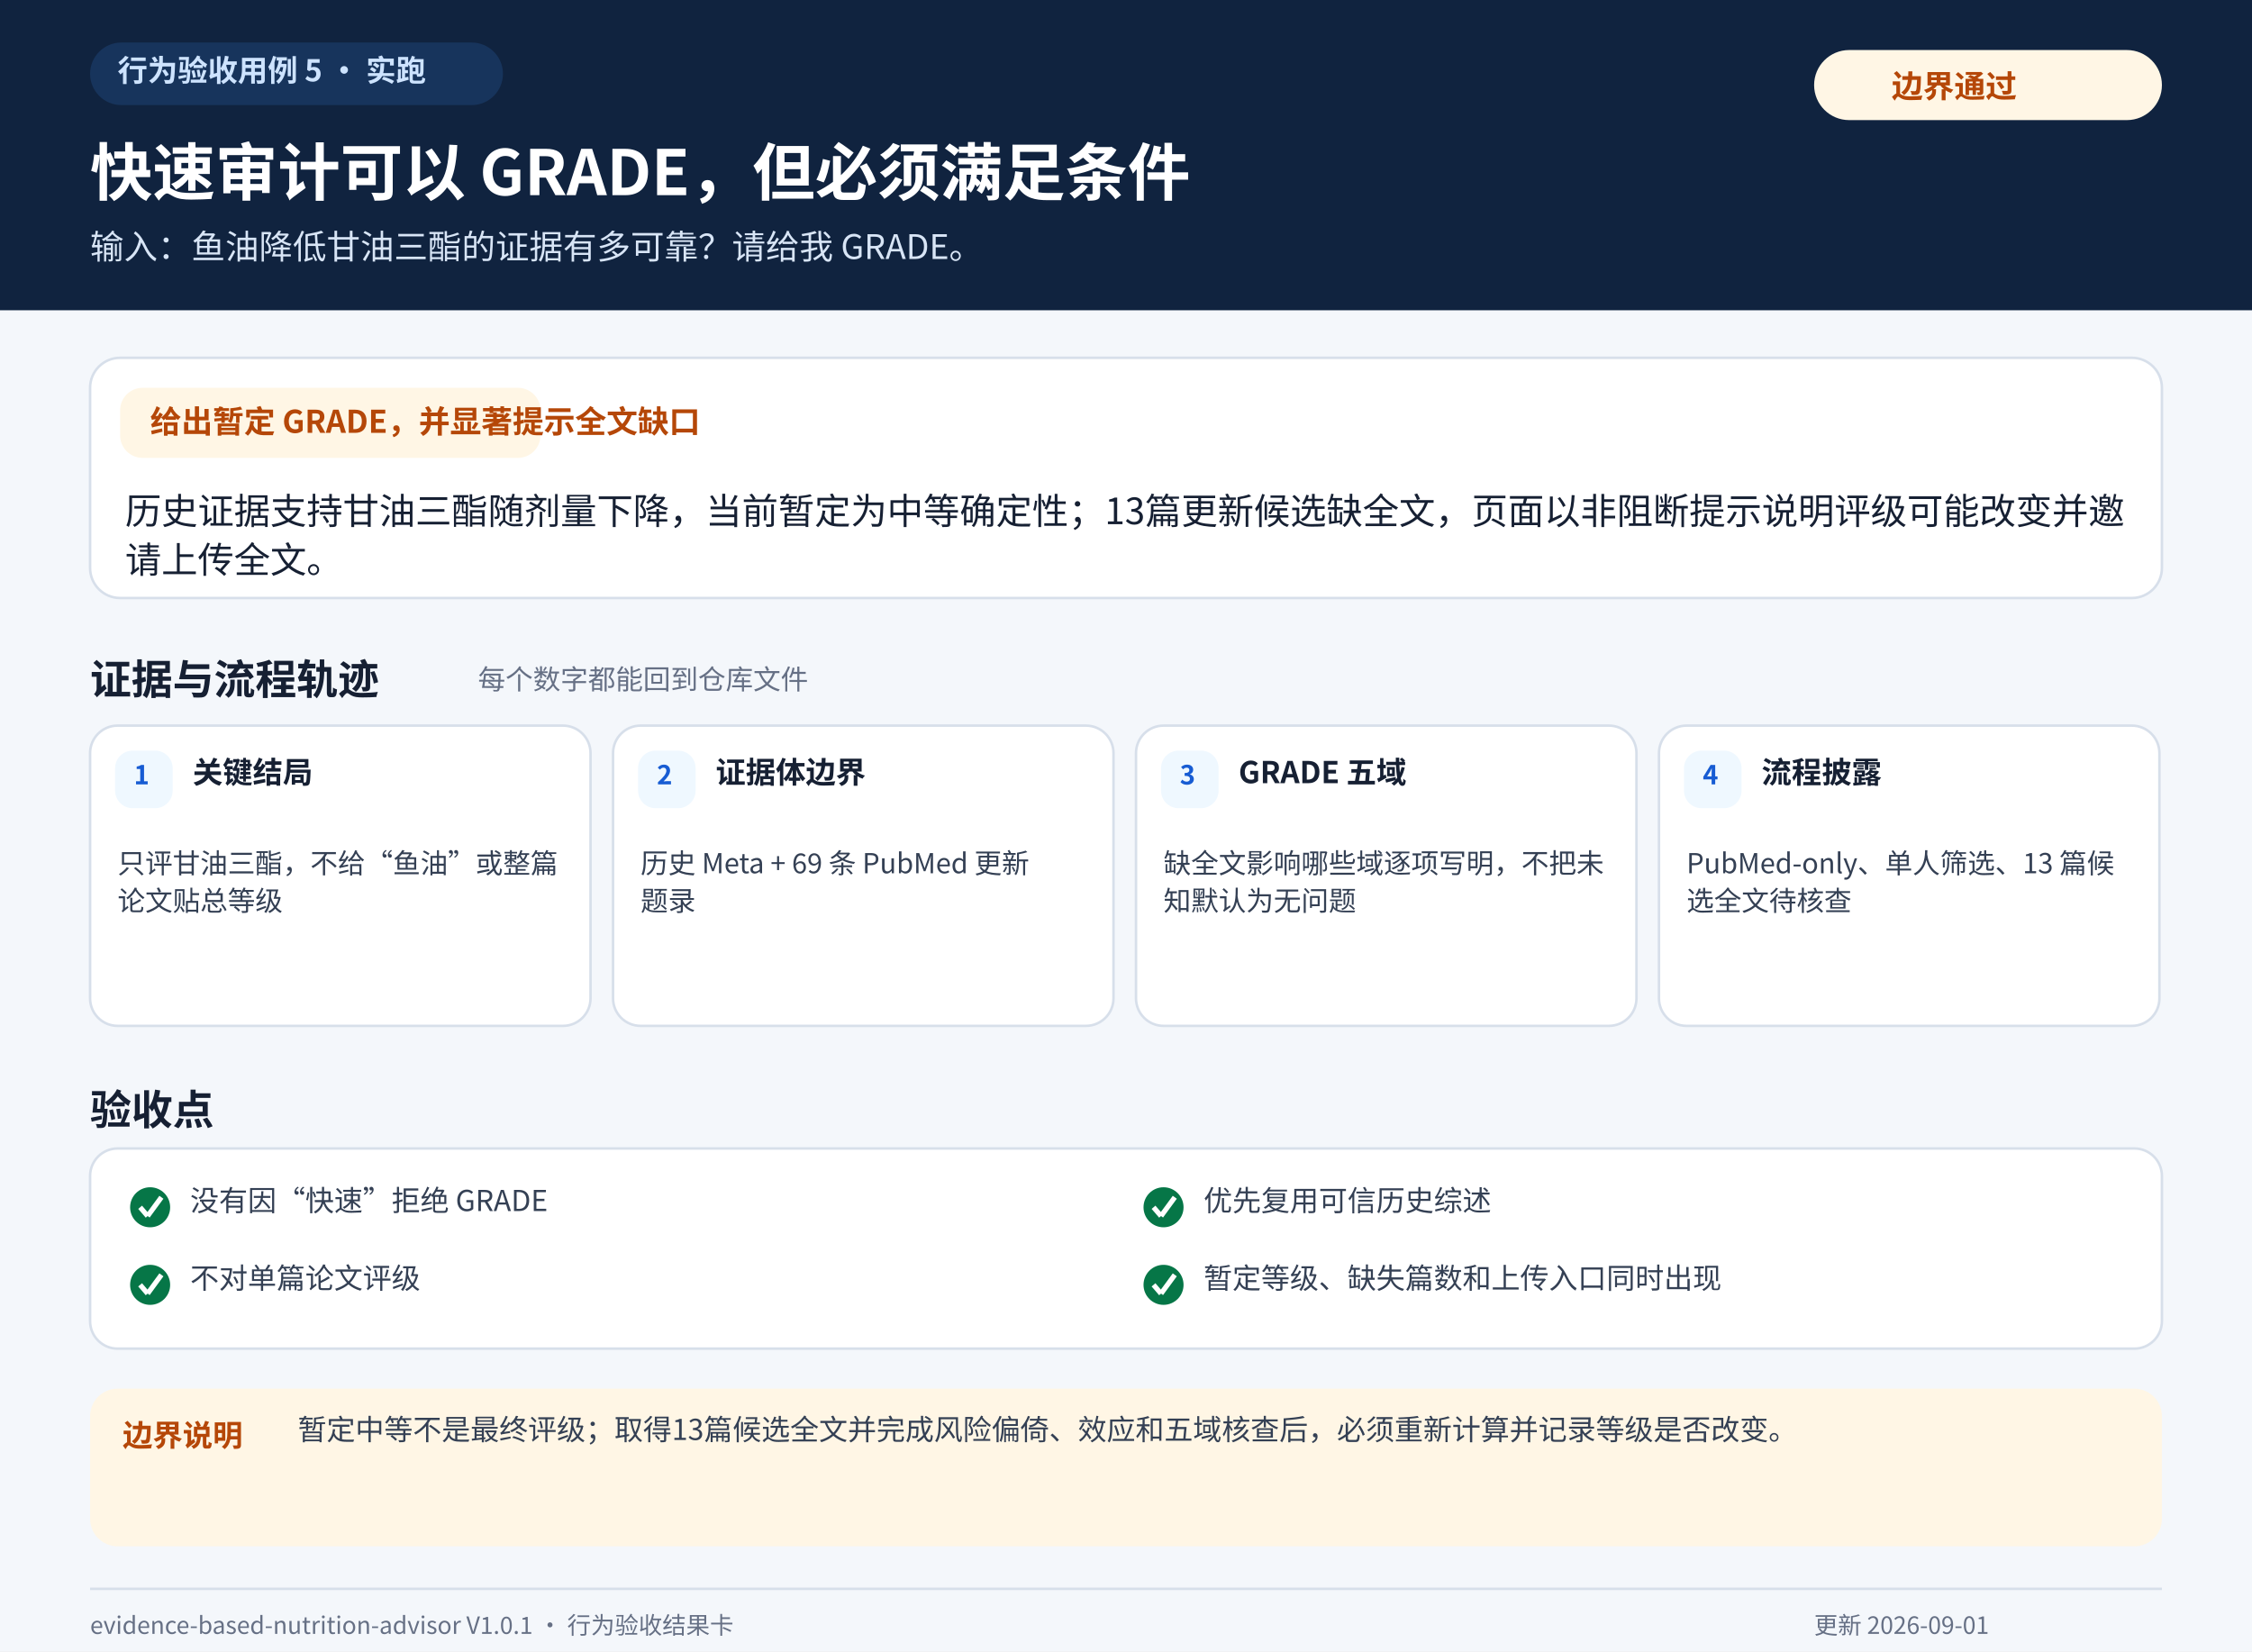
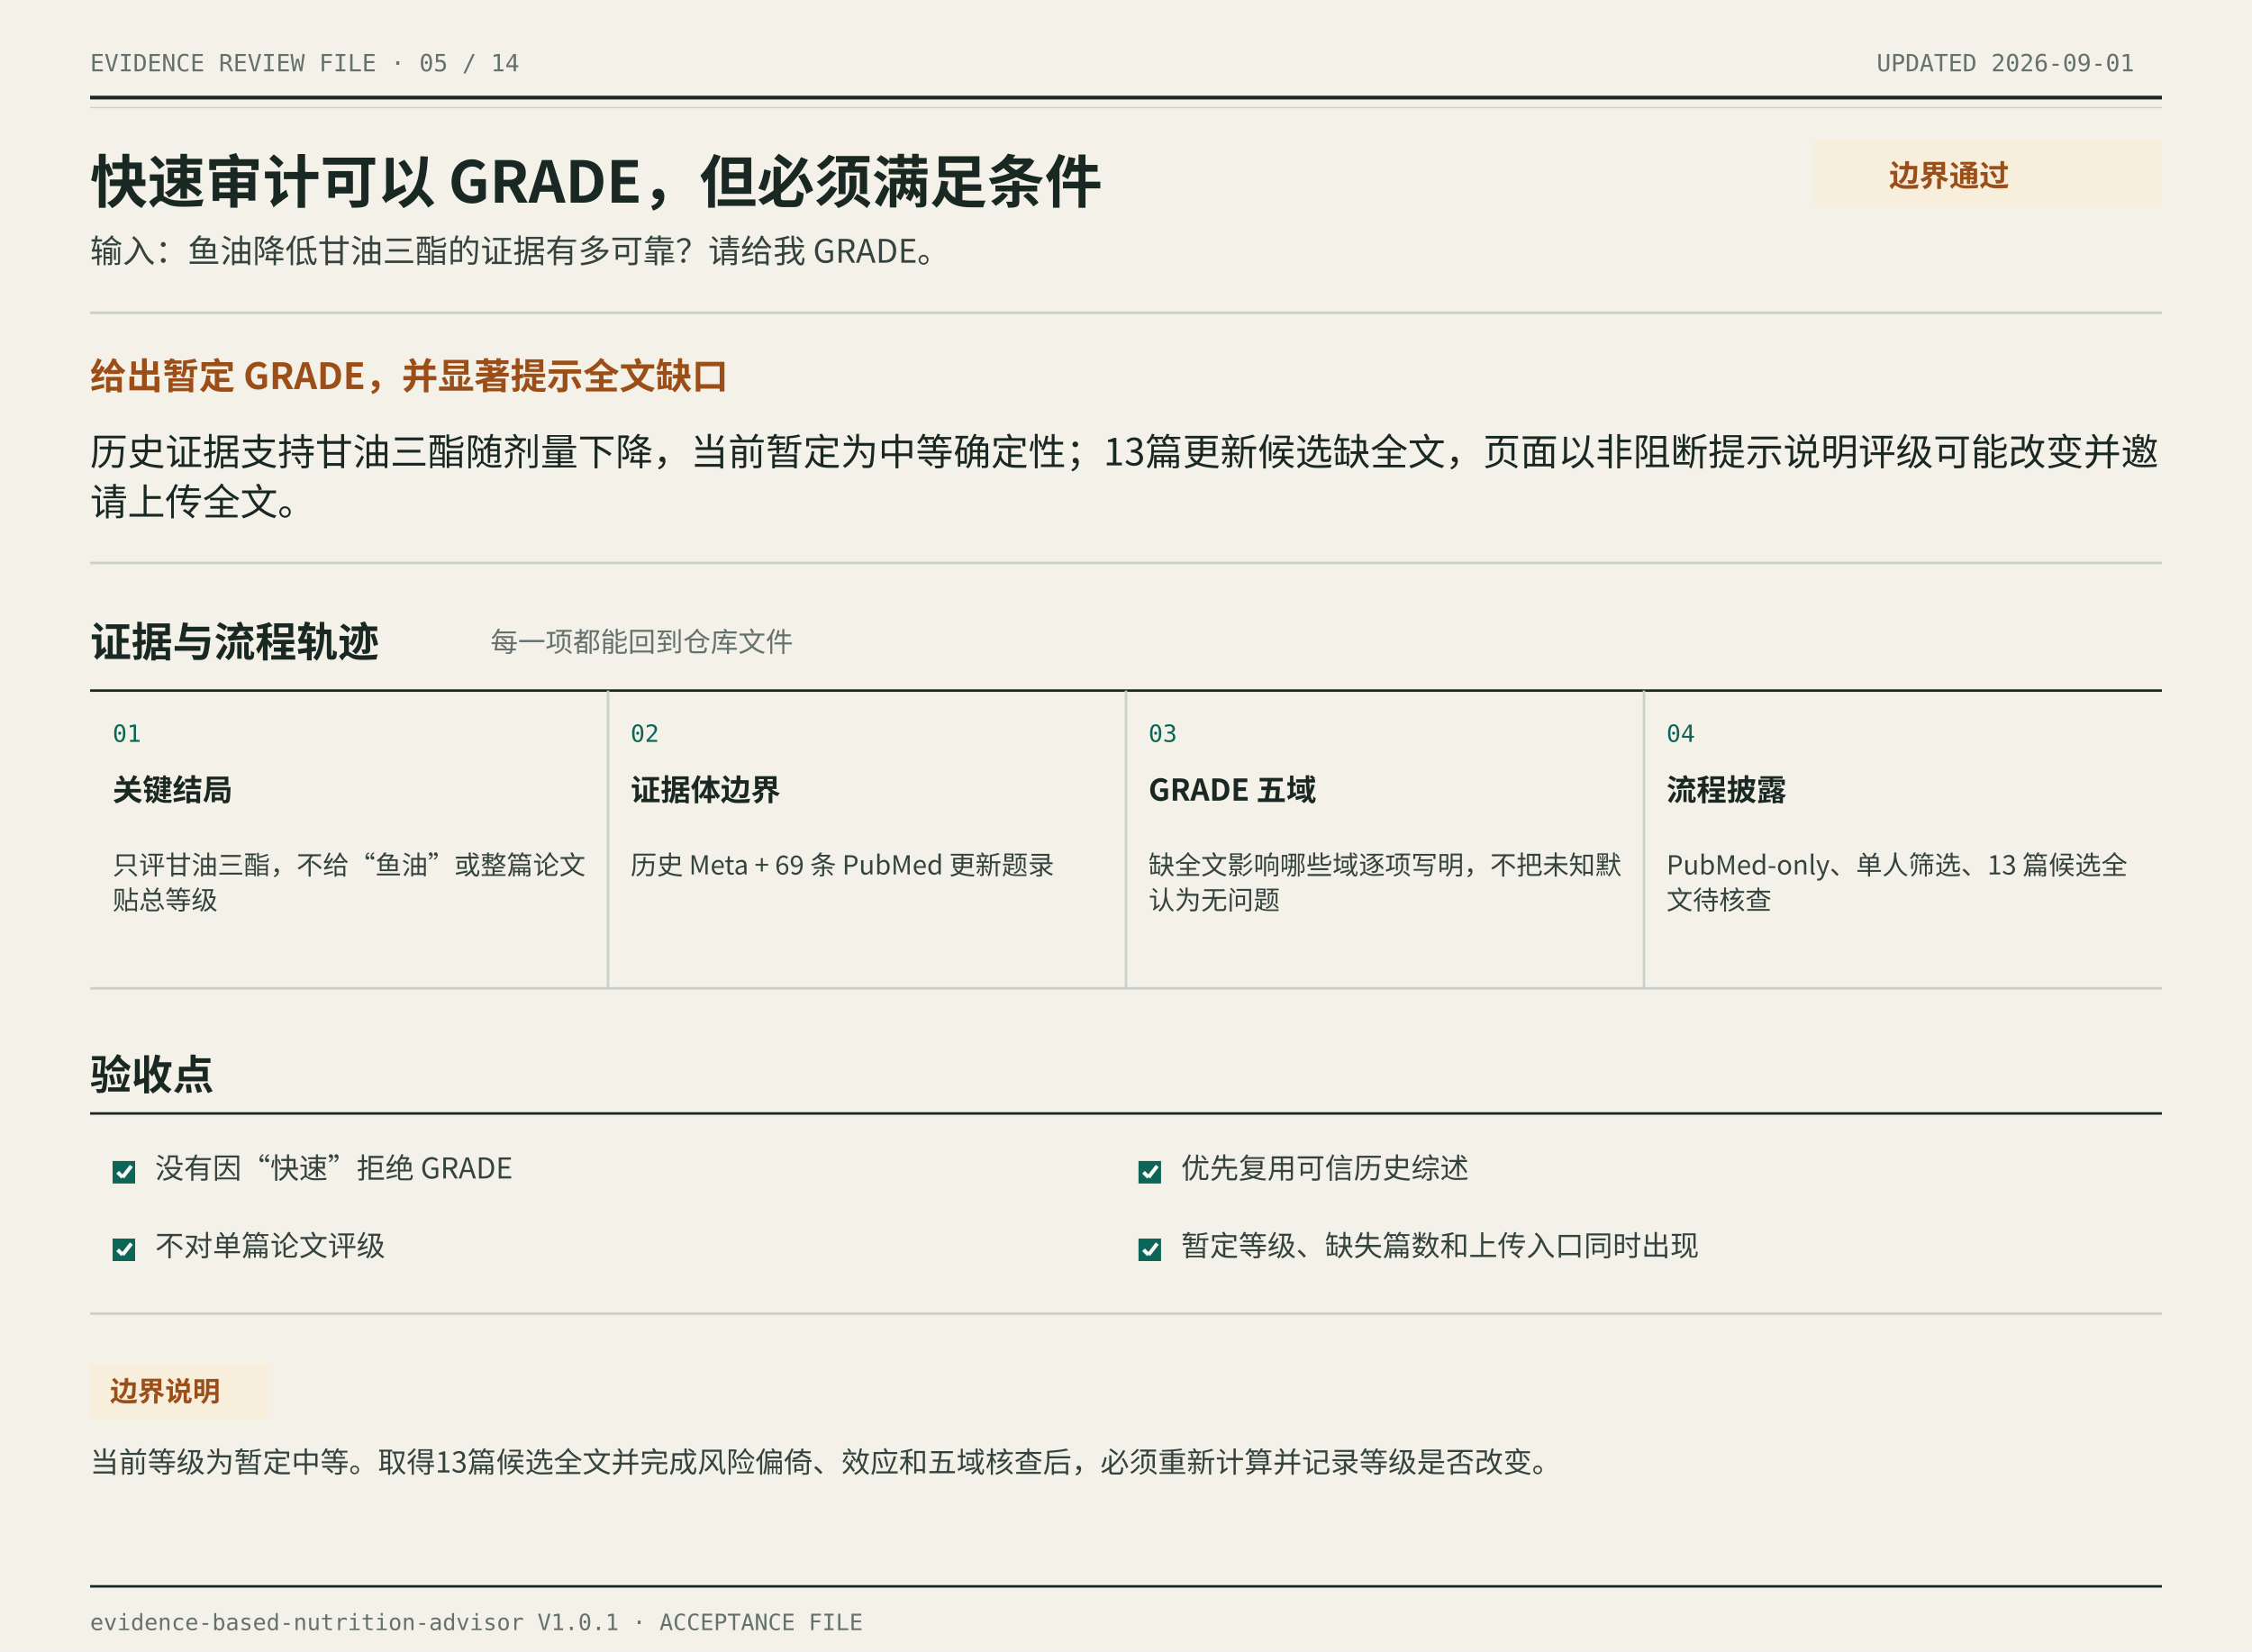
<svg xmlns="http://www.w3.org/2000/svg" width="1800" height="1320" viewBox="0 0 1800 1320" role="img" aria-label="行为验收用例 5：快速审计可以 GRADE，但必须满足条件">
-   <rect width="1800" height="1320" fill="#F4F7FB" />
-   <rect x="0" y="0" width="1800" height="248" rx="0" fill="#10233F" />
-   <rect x="72" y="34" width="330" height="50" rx="25" fill="#17345C" />
-   <text x="94" y="65" font-family="Microsoft YaHei, PingFang SC, Noto Sans CJK SC, sans-serif" font-size="24" font-weight="700" fill="#CDE3FF">行为验收用例 5 · 实跑</text>
-   <text x="72" y="156" font-family="Microsoft YaHei, PingFang SC, Noto Sans CJK SC, sans-serif" font-size="50" font-weight="700" fill="#FFFFFF">快速审计可以 GRADE，但必须满足条件</text>
-   <text x="72" y="207" font-family="Microsoft YaHei, PingFang SC, Noto Sans CJK SC, sans-serif" font-size="27" font-weight="400" fill="#D8E5F6">输入：鱼油降低甘油三酯的证据有多可靠？请给我 GRADE。</text>
-   <rect x="1450" y="40" width="278" height="56" rx="28" fill="#FFF6E5" />
-   <text x="1512" y="78" font-family="Microsoft YaHei, PingFang SC, Noto Sans CJK SC, sans-serif" font-size="25" font-weight="700" fill="#B54708">边界通过</text>
-   <rect x="72" y="286" width="1656" height="192" rx="24" fill="#FFFFFF" stroke="#D7DFEA" stroke-width="2" />
-   <rect x="96" y="310" width="336" height="56" rx="18" fill="#FFF6E5" />
-   <text x="120" y="346" font-family="Microsoft YaHei, PingFang SC, Noto Sans CJK SC, sans-serif" font-size="25" font-weight="700" fill="#B54708">给出暂定 GRADE，并显著提示全文缺口</text>
-   <text x="100" y="419" font-family="Microsoft YaHei, PingFang SC, Noto Sans CJK SC, sans-serif" font-size="29" font-weight="400" fill="#162033">历史证据支持甘油三酯随剂量下降，当前暂定为中等确定性；13篇更新候选缺全文，页面以非阻断提示说明评级可能改变并邀</text>
-   <text x="100" y="458" font-family="Microsoft YaHei, PingFang SC, Noto Sans CJK SC, sans-serif" font-size="29" font-weight="400" fill="#162033">请上传全文。</text>
-   <text x="72" y="555" font-family="Microsoft YaHei, PingFang SC, Noto Sans CJK SC, sans-serif" font-size="33" font-weight="700" fill="#162033">证据与流程轨迹</text>
-   <text x="382" y="551" font-family="Microsoft YaHei, PingFang SC, Noto Sans CJK SC, sans-serif" font-size="22" font-weight="400" fill="#667085">每个数字都能回到仓库文件</text>
-   <rect x="72" y="580" width="400" height="240" rx="22" fill="#FFFFFF" stroke="#D7DFEA" stroke-width="2" />
-   <rect x="92" y="600" width="46" height="46" rx="14" fill="#EFF8FF" />
-   <text x="107" y="627" font-family="Microsoft YaHei, PingFang SC, Noto Sans CJK SC, sans-serif" font-size="21" font-weight="700" fill="#175CD3">1</text>
-   <text x="154" y="626" font-family="Microsoft YaHei, PingFang SC, Noto Sans CJK SC, sans-serif" font-size="24" font-weight="700" fill="#162033">关键结局</text>
-   <text x="94" y="698" font-family="Microsoft YaHei, PingFang SC, Noto Sans CJK SC, sans-serif" font-size="22" font-weight="400" fill="#344054">只评甘油三酯，不给“鱼油”或整篇</text>
-   <text x="94" y="728" font-family="Microsoft YaHei, PingFang SC, Noto Sans CJK SC, sans-serif" font-size="22" font-weight="400" fill="#344054">论文贴总等级</text>
-   <rect x="490" y="580" width="400" height="240" rx="22" fill="#FFFFFF" stroke="#D7DFEA" stroke-width="2" />
-   <rect x="510" y="600" width="46" height="46" rx="14" fill="#EFF8FF" />
-   <text x="525" y="627" font-family="Microsoft YaHei, PingFang SC, Noto Sans CJK SC, sans-serif" font-size="21" font-weight="700" fill="#175CD3">2</text>
-   <text x="572" y="626" font-family="Microsoft YaHei, PingFang SC, Noto Sans CJK SC, sans-serif" font-size="24" font-weight="700" fill="#162033">证据体边界</text>
-   <text x="512" y="698" font-family="Microsoft YaHei, PingFang SC, Noto Sans CJK SC, sans-serif" font-size="22" font-weight="400" fill="#344054">历史 Meta + 69 条 PubMed 更新</text>
-   <text x="512" y="728" font-family="Microsoft YaHei, PingFang SC, Noto Sans CJK SC, sans-serif" font-size="22" font-weight="400" fill="#344054">题录</text>
-   <rect x="908" y="580" width="400" height="240" rx="22" fill="#FFFFFF" stroke="#D7DFEA" stroke-width="2" />
-   <rect x="928" y="600" width="46" height="46" rx="14" fill="#EFF8FF" />
-   <text x="943" y="627" font-family="Microsoft YaHei, PingFang SC, Noto Sans CJK SC, sans-serif" font-size="21" font-weight="700" fill="#175CD3">3</text>
-   <text x="990" y="626" font-family="Microsoft YaHei, PingFang SC, Noto Sans CJK SC, sans-serif" font-size="24" font-weight="700" fill="#162033">GRADE 五域</text>
-   <text x="930" y="698" font-family="Microsoft YaHei, PingFang SC, Noto Sans CJK SC, sans-serif" font-size="22" font-weight="400" fill="#344054">缺全文影响哪些域逐项写明，不把未</text>
-   <text x="930" y="728" font-family="Microsoft YaHei, PingFang SC, Noto Sans CJK SC, sans-serif" font-size="22" font-weight="400" fill="#344054">知默认为无问题</text>
-   <rect x="1326" y="580" width="400" height="240" rx="22" fill="#FFFFFF" stroke="#D7DFEA" stroke-width="2" />
-   <rect x="1346" y="600" width="46" height="46" rx="14" fill="#EFF8FF" />
-   <text x="1361" y="627" font-family="Microsoft YaHei, PingFang SC, Noto Sans CJK SC, sans-serif" font-size="21" font-weight="700" fill="#175CD3">4</text>
-   <text x="1408" y="626" font-family="Microsoft YaHei, PingFang SC, Noto Sans CJK SC, sans-serif" font-size="24" font-weight="700" fill="#162033">流程披露</text>
-   <text x="1348" y="698" font-family="Microsoft YaHei, PingFang SC, Noto Sans CJK SC, sans-serif" font-size="22" font-weight="400" fill="#344054">PubMed-only、单人筛选、13 篇候</text>
-   <text x="1348" y="728" font-family="Microsoft YaHei, PingFang SC, Noto Sans CJK SC, sans-serif" font-size="22" font-weight="400" fill="#344054">选全文待核查</text>
-   <text x="72" y="899" font-family="Microsoft YaHei, PingFang SC, Noto Sans CJK SC, sans-serif" font-size="33" font-weight="700" fill="#162033">验收点</text>
-   <rect x="72" y="918" width="1656" height="160" rx="22" fill="#FFFFFF" stroke="#D7DFEA" stroke-width="2" />
-   <circle cx="120.0" cy="965.0" r="16.0" fill="#067647" />
-   <line x1="112" y1="965" x2="118" y2="972" stroke="#FFFFFF" stroke-width="4" />
-   <line x1="118" y1="972" x2="129" y2="957" stroke="#FFFFFF" stroke-width="4" />
-   <text x="152" y="968" font-family="Microsoft YaHei, PingFang SC, Noto Sans CJK SC, sans-serif" font-size="23" font-weight="400" fill="#344054">没有因“快速”拒绝 GRADE</text>
-   <circle cx="930.0" cy="965.0" r="16.0" fill="#067647" />
-   <line x1="922" y1="965" x2="928" y2="972" stroke="#FFFFFF" stroke-width="4" />
-   <line x1="928" y1="972" x2="939" y2="957" stroke="#FFFFFF" stroke-width="4" />
-   <text x="962" y="968" font-family="Microsoft YaHei, PingFang SC, Noto Sans CJK SC, sans-serif" font-size="23" font-weight="400" fill="#344054">优先复用可信历史综述</text>
-   <circle cx="120.0" cy="1027.0" r="16.0" fill="#067647" />
-   <line x1="112" y1="1027" x2="118" y2="1034" stroke="#FFFFFF" stroke-width="4" />
-   <line x1="118" y1="1034" x2="129" y2="1019" stroke="#FFFFFF" stroke-width="4" />
-   <text x="152" y="1030" font-family="Microsoft YaHei, PingFang SC, Noto Sans CJK SC, sans-serif" font-size="23" font-weight="400" fill="#344054">不对单篇论文评级</text>
-   <circle cx="930.0" cy="1027.0" r="16.0" fill="#067647" />
-   <line x1="922" y1="1027" x2="928" y2="1034" stroke="#FFFFFF" stroke-width="4" />
-   <line x1="928" y1="1034" x2="939" y2="1019" stroke="#FFFFFF" stroke-width="4" />
-   <text x="962" y="1030" font-family="Microsoft YaHei, PingFang SC, Noto Sans CJK SC, sans-serif" font-size="23" font-weight="400" fill="#344054">暂定等级、缺失篇数和上传入口同时出现</text>
-   <rect x="72" y="1110" width="1656" height="126" rx="22" fill="#FFF6E5" />
-   <text x="98" y="1156" font-family="Microsoft YaHei, PingFang SC, Noto Sans CJK SC, sans-serif" font-size="24" font-weight="700" fill="#B54708">边界说明</text>
-   <text x="238" y="1151" font-family="Microsoft YaHei, PingFang SC, Noto Sans CJK SC, sans-serif" font-size="23" font-weight="400" fill="#344054">暂定中等不是最终评级；取得13篇候选全文并完成风险偏倚、效应和五域核查后，必须重新计算并记录等级是否改变。</text>
-   <line x1="72" y1="1270" x2="1728" y2="1270" stroke="#D7DFEA" stroke-width="2" />
-   <text x="72" y="1306" font-family="Microsoft YaHei, PingFang SC, Noto Sans CJK SC, sans-serif" font-size="19" font-weight="400" fill="#667085">evidence-based-nutrition-advisor V1.0.1 · 行为验收结果卡</text>
-   <text x="1450" y="1306" font-family="Microsoft YaHei, PingFang SC, Noto Sans CJK SC, sans-serif" font-size="19" font-weight="400" fill="#667085">更新 2026-09-01</text>
+   <rect width="1800" height="1320" fill="#F4F1E9" />
+   <rect x="0" y="0" width="1800" height="1320" rx="0" fill="#F4F1E9" />
+   <text x="72" y="57" font-family="Consolas, monospace" font-size="19" font-weight="400" fill="#65716C">EVIDENCE REVIEW FILE · 05 / 14</text>
+   <text x="1500" y="57" font-family="Consolas, monospace" font-size="19" font-weight="400" fill="#65716C">UPDATED 2026-09-01</text>
+   <line x1="72" y1="78" x2="1728" y2="78" stroke="#1A2823" stroke-width="3" />
+   <line x1="72" y1="86" x2="1728" y2="86" stroke="#C9D0C8" stroke-width="1" />
+   <text x="72" y="162" font-family="Microsoft YaHei, PingFang SC, Noto Sans CJK SC, sans-serif" font-size="46" font-weight="700" fill="#1A2823">快速审计可以 GRADE，但必须满足条件</text>
+   <text x="72" y="210" font-family="Microsoft YaHei, PingFang SC, Noto Sans CJK SC, sans-serif" font-size="26" font-weight="400" fill="#34433D">输入：鱼油降低甘油三酯的证据有多可靠？请给我 GRADE。</text>
+   <rect x="1450" y="112" width="278" height="54" rx="0" fill="#F8EEDC" />
+   <text x="1510" y="149" font-family="Microsoft YaHei, PingFang SC, Noto Sans CJK SC, sans-serif" font-size="24" font-weight="700" fill="#9B4E18">边界通过</text>
+   <line x1="72" y1="250" x2="1728" y2="250" stroke="#C9D0C8" stroke-width="2" />
+   <text x="72" y="311" font-family="Microsoft YaHei, PingFang SC, Noto Sans CJK SC, sans-serif" font-size="29" font-weight="700" fill="#9B4E18">给出暂定 GRADE，并显著提示全文缺口</text>
+   <text x="72" y="372" font-family="Microsoft YaHei, PingFang SC, Noto Sans CJK SC, sans-serif" font-size="30" font-weight="400" fill="#1A2823">历史证据支持甘油三酯随剂量下降，当前暂定为中等确定性；13篇更新候选缺全文，页面以非阻断提示说明评级可能改变并邀</text>
+   <text x="72" y="412" font-family="Microsoft YaHei, PingFang SC, Noto Sans CJK SC, sans-serif" font-size="30" font-weight="400" fill="#1A2823">请上传全文。</text>
+   <line x1="72" y1="450" x2="1728" y2="450" stroke="#C9D0C8" stroke-width="2" />
+   <text x="72" y="525" font-family="Microsoft YaHei, PingFang SC, Noto Sans CJK SC, sans-serif" font-size="33" font-weight="700" fill="#1A2823">证据与流程轨迹</text>
+   <text x="392" y="521" font-family="Microsoft YaHei, PingFang SC, Noto Sans CJK SC, sans-serif" font-size="22" font-weight="400" fill="#65716C">每一项都能回到仓库文件</text>
+   <line x1="72" y1="552" x2="486" y2="552" stroke="#1A2823" stroke-width="2" />
+   <line x1="72" y1="790" x2="486" y2="790" stroke="#C9D0C8" stroke-width="2" />
+   <text x="90" y="593" font-family="Consolas, monospace" font-size="19" font-weight="400" fill="#0B6657">01</text>
+   <text x="90" y="640" font-family="Microsoft YaHei, PingFang SC, Noto Sans CJK SC, sans-serif" font-size="24" font-weight="700" fill="#1A2823">关键结局</text>
+   <text x="90" y="699" font-family="Microsoft YaHei, PingFang SC, Noto Sans CJK SC, sans-serif" font-size="21" font-weight="400" fill="#34433D">只评甘油三酯，不给“鱼油”或整篇论文</text>
+   <text x="90" y="727" font-family="Microsoft YaHei, PingFang SC, Noto Sans CJK SC, sans-serif" font-size="21" font-weight="400" fill="#34433D">贴总等级</text>
+   <line x1="486" y1="552" x2="900" y2="552" stroke="#1A2823" stroke-width="2" />
+   <line x1="486" y1="790" x2="900" y2="790" stroke="#C9D0C8" stroke-width="2" />
+   <line x1="486" y1="552" x2="486" y2="790" stroke="#C9D0C8" stroke-width="2" />
+   <text x="504" y="593" font-family="Consolas, monospace" font-size="19" font-weight="400" fill="#0B6657">02</text>
+   <text x="504" y="640" font-family="Microsoft YaHei, PingFang SC, Noto Sans CJK SC, sans-serif" font-size="24" font-weight="700" fill="#1A2823">证据体边界</text>
+   <text x="504" y="699" font-family="Microsoft YaHei, PingFang SC, Noto Sans CJK SC, sans-serif" font-size="21" font-weight="400" fill="#34433D">历史 Meta + 69 条 PubMed 更新题录</text>
+   <line x1="900" y1="552" x2="1314" y2="552" stroke="#1A2823" stroke-width="2" />
+   <line x1="900" y1="790" x2="1314" y2="790" stroke="#C9D0C8" stroke-width="2" />
+   <line x1="900" y1="552" x2="900" y2="790" stroke="#C9D0C8" stroke-width="2" />
+   <text x="918" y="593" font-family="Consolas, monospace" font-size="19" font-weight="400" fill="#0B6657">03</text>
+   <text x="918" y="640" font-family="Microsoft YaHei, PingFang SC, Noto Sans CJK SC, sans-serif" font-size="24" font-weight="700" fill="#1A2823">GRADE 五域</text>
+   <text x="918" y="699" font-family="Microsoft YaHei, PingFang SC, Noto Sans CJK SC, sans-serif" font-size="21" font-weight="400" fill="#34433D">缺全文影响哪些域逐项写明，不把未知默</text>
+   <text x="918" y="727" font-family="Microsoft YaHei, PingFang SC, Noto Sans CJK SC, sans-serif" font-size="21" font-weight="400" fill="#34433D">认为无问题</text>
+   <line x1="1314" y1="552" x2="1728" y2="552" stroke="#1A2823" stroke-width="2" />
+   <line x1="1314" y1="790" x2="1728" y2="790" stroke="#C9D0C8" stroke-width="2" />
+   <line x1="1314" y1="552" x2="1314" y2="790" stroke="#C9D0C8" stroke-width="2" />
+   <text x="1332" y="593" font-family="Consolas, monospace" font-size="19" font-weight="400" fill="#0B6657">04</text>
+   <text x="1332" y="640" font-family="Microsoft YaHei, PingFang SC, Noto Sans CJK SC, sans-serif" font-size="24" font-weight="700" fill="#1A2823">流程披露</text>
+   <text x="1332" y="699" font-family="Microsoft YaHei, PingFang SC, Noto Sans CJK SC, sans-serif" font-size="21" font-weight="400" fill="#34433D">PubMed-only、单人筛选、13 篇候选全</text>
+   <text x="1332" y="727" font-family="Microsoft YaHei, PingFang SC, Noto Sans CJK SC, sans-serif" font-size="21" font-weight="400" fill="#34433D">文待核查</text>
+   <text x="72" y="871" font-family="Microsoft YaHei, PingFang SC, Noto Sans CJK SC, sans-serif" font-size="33" font-weight="700" fill="#1A2823">验收点</text>
+   <line x1="72" y1="890" x2="1728" y2="890" stroke="#1A2823" stroke-width="2" />
+   <rect x="90" y="928" width="18" height="18" rx="0" fill="#0B6657" />
+   <line x1="94" y1="937" x2="98" y2="941" stroke="#FBFAF5" stroke-width="3" />
+   <line x1="98" y1="941" x2="105" y2="932" stroke="#FBFAF5" stroke-width="3" />
+   <text x="124" y="942" font-family="Microsoft YaHei, PingFang SC, Noto Sans CJK SC, sans-serif" font-size="23" font-weight="400" fill="#34433D">没有因“快速”拒绝 GRADE</text>
+   <rect x="910" y="928" width="18" height="18" rx="0" fill="#0B6657" />
+   <line x1="914" y1="937" x2="918" y2="941" stroke="#FBFAF5" stroke-width="3" />
+   <line x1="918" y1="941" x2="925" y2="932" stroke="#FBFAF5" stroke-width="3" />
+   <text x="944" y="942" font-family="Microsoft YaHei, PingFang SC, Noto Sans CJK SC, sans-serif" font-size="23" font-weight="400" fill="#34433D">优先复用可信历史综述</text>
+   <rect x="90" y="990" width="18" height="18" rx="0" fill="#0B6657" />
+   <line x1="94" y1="999" x2="98" y2="1003" stroke="#FBFAF5" stroke-width="3" />
+   <line x1="98" y1="1003" x2="105" y2="994" stroke="#FBFAF5" stroke-width="3" />
+   <text x="124" y="1004" font-family="Microsoft YaHei, PingFang SC, Noto Sans CJK SC, sans-serif" font-size="23" font-weight="400" fill="#34433D">不对单篇论文评级</text>
+   <rect x="910" y="990" width="18" height="18" rx="0" fill="#0B6657" />
+   <line x1="914" y1="999" x2="918" y2="1003" stroke="#FBFAF5" stroke-width="3" />
+   <line x1="918" y1="1003" x2="925" y2="994" stroke="#FBFAF5" stroke-width="3" />
+   <text x="944" y="1004" font-family="Microsoft YaHei, PingFang SC, Noto Sans CJK SC, sans-serif" font-size="23" font-weight="400" fill="#34433D">暂定等级、缺失篇数和上传入口同时出现</text>
+   <line x1="72" y1="1050" x2="1728" y2="1050" stroke="#C9D0C8" stroke-width="2" />
+   <rect x="72" y="1090" width="142" height="44" rx="0" fill="#F8EEDC" />
+   <text x="88" y="1120" font-family="Microsoft YaHei, PingFang SC, Noto Sans CJK SC, sans-serif" font-size="22" font-weight="700" fill="#9B4E18">边界说明</text>
+   <text x="72" y="1177" font-family="Microsoft YaHei, PingFang SC, Noto Sans CJK SC, sans-serif" font-size="23" font-weight="400" fill="#34433D">当前等级为暂定中等。取得13篇候选全文并完成风险偏倚、效应和五域核查后，必须重新计算并记录等级是否改变。</text>
+   <line x1="72" y1="1268" x2="1728" y2="1268" stroke="#1A2823" stroke-width="2" />
+   <text x="72" y="1303" font-family="Consolas, monospace" font-size="18" font-weight="400" fill="#65716C">evidence-based-nutrition-advisor V1.0.1 · ACCEPTANCE FILE</text>
</svg>
